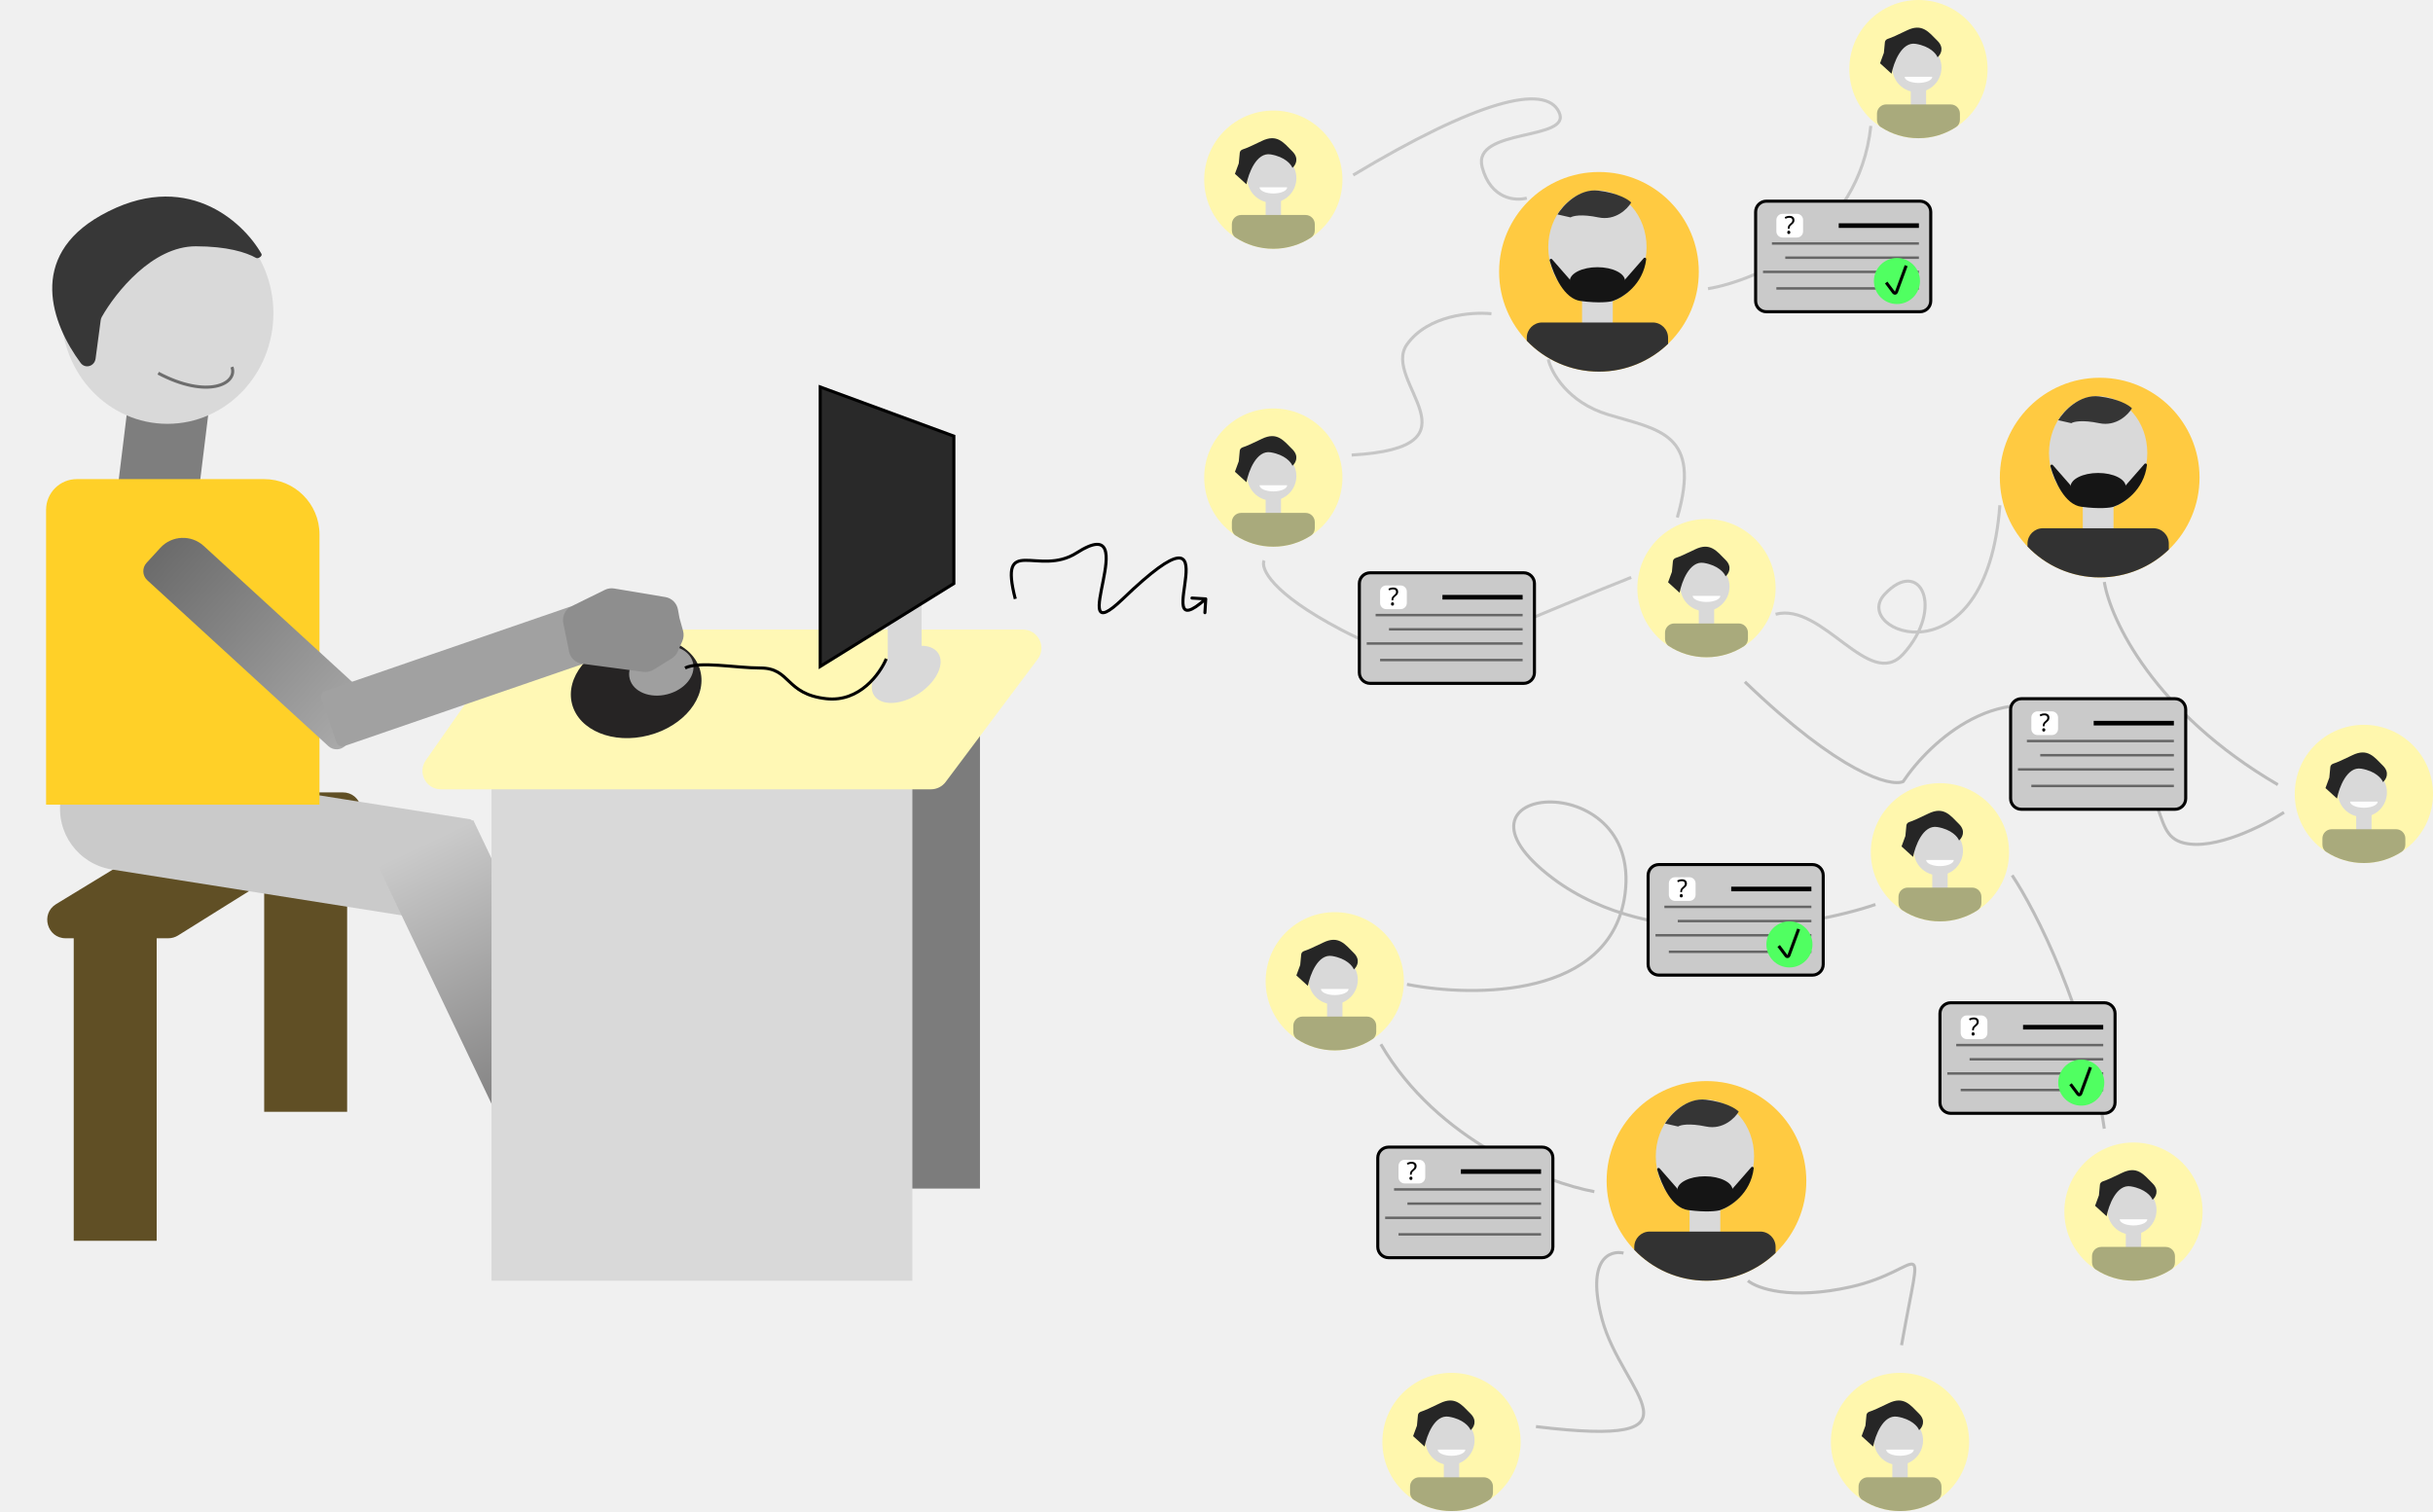
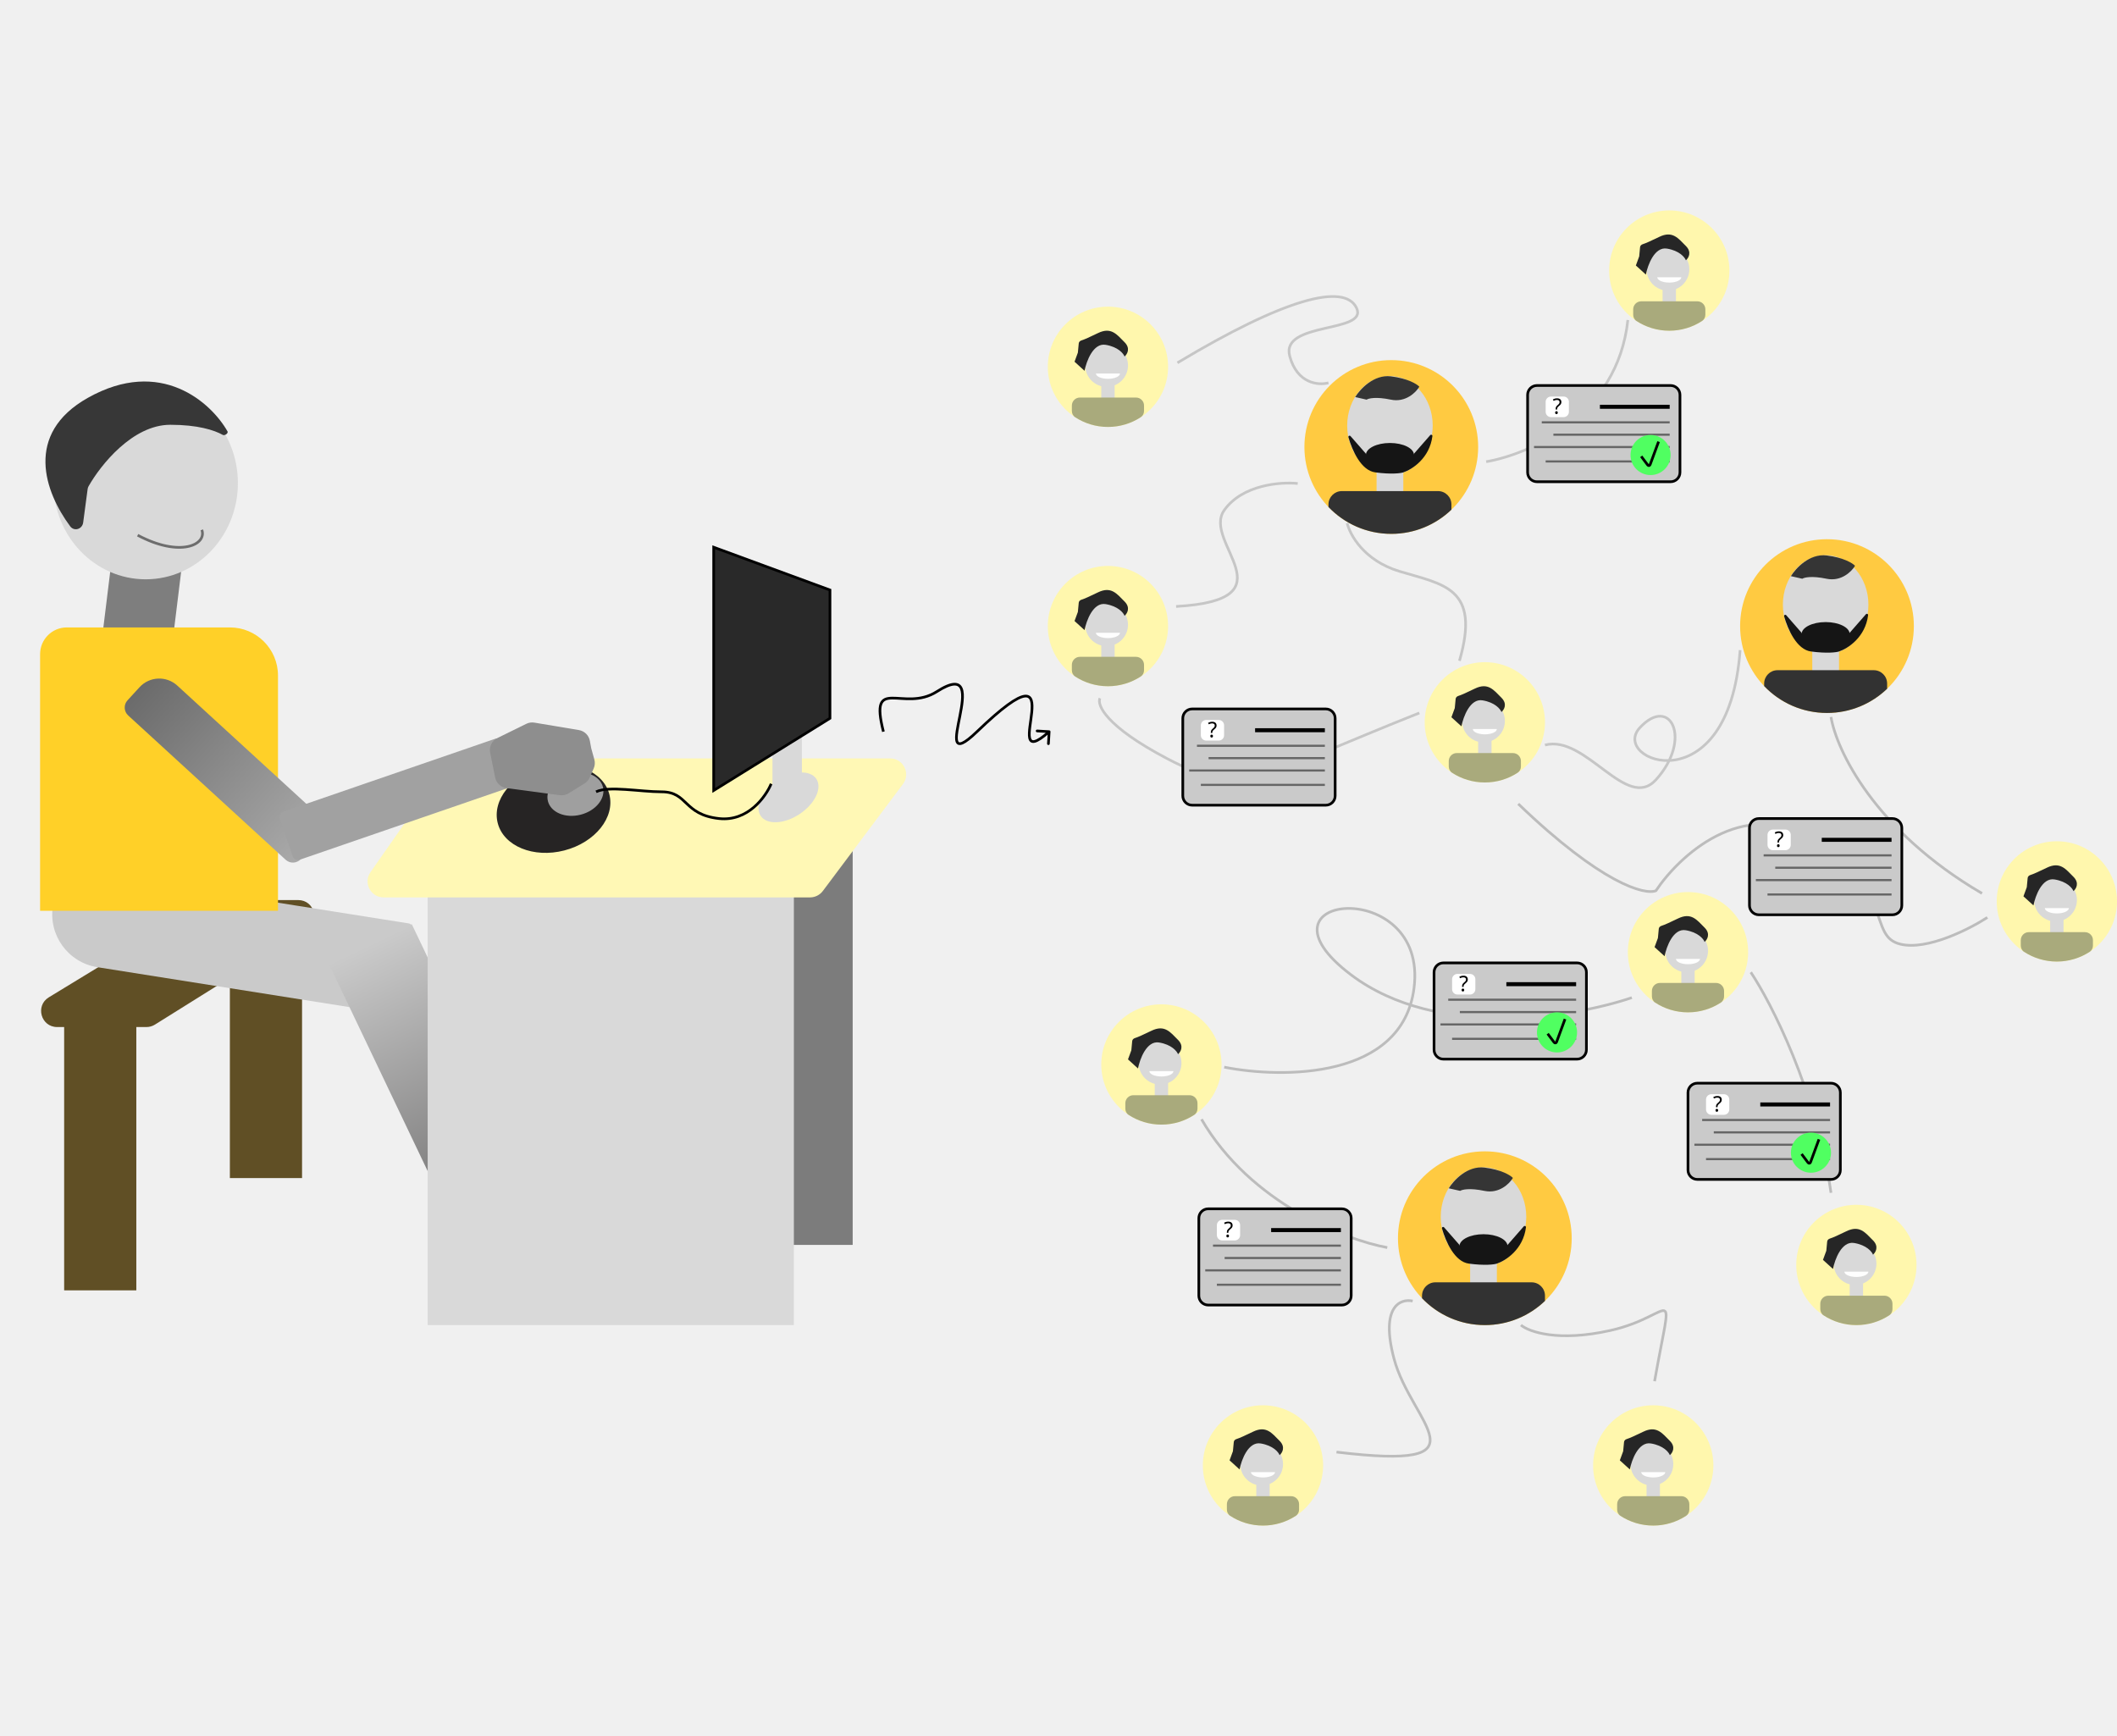
- <svg xmlns="http://www.w3.org/2000/svg" width="792" height="492" viewBox="0 0 792 492" fill="none">
+ <svg xmlns="http://www.w3.org/2000/svg" width="600" height="492" viewBox="0 0 792 492" fill="none">
  <rect x="24" y="302" width="27" height="102" fill="#604F25" />
  <rect x="86" y="260" width="27" height="102" fill="#604F25" />
  <path d="M76.562 258.875L18.268 294.375C13.088 297.53 15.324 305.5 21.388 305.5H54.779C55.904 305.5 57.006 305.184 57.959 304.588L114.759 269.088C119.871 265.893 117.607 258 111.579 258H79.683C78.582 258 77.503 258.303 76.562 258.875Z" fill="#604F25" />
  <path d="M36.412 283.104C25.503 281.376 18.059 271.131 19.787 260.221L21.883 246.988C21.97 246.442 22.482 246.07 23.027 246.156L152.996 266.741C153.542 266.828 153.914 267.34 153.827 267.886L148.759 299.885C148.673 300.431 148.161 300.803 147.615 300.717L36.412 283.104Z" fill="#CACACA" />
  <path d="M123 281.809L154.048 267L209.407 383.063C210.596 385.555 209.539 388.539 207.046 389.728L185.024 400.232C182.532 401.421 179.548 400.364 178.359 397.872L123 281.809Z" fill="url(#paint0_linear_202_4055)" />
  <rect x="178" y="225" width="141" height="162" fill="#7C7C7C" />
  <rect x="160" y="238" width="137" height="179" fill="#D9D9D9" />
  <path d="M166.575 207.561L138.601 247.561C135.82 251.538 138.665 257 143.518 257H303.035C304.924 257 306.704 256.11 307.837 254.598L337.808 214.598C340.772 210.642 337.95 205 333.007 205H171.491C169.533 205 167.697 205.956 166.575 207.561Z" fill="#FFF8B5" />
  <ellipse cx="207.087" cy="223.818" rx="16.129" ry="21.562" transform="rotate(75.5 207.087 223.818)" fill="#262424" />
  <ellipse cx="215.276" cy="218.354" rx="7.947" ry="10.624" transform="rotate(75.5 215.276 218.354)" fill="#9F9F9F" />
  <rect x="43.641" y="115.511" width="26.343" height="43.977" rx="2" transform="rotate(7 43.6411 115.511)" fill="#7E7E7E" />
  <ellipse cx="54.5" cy="102" rx="34.5" ry="36" fill="#D9D9D9" />
  <path d="M63.714 80.191C73.89 80.191 80.099 82.147 83.371 83.986C83.995 84.337 85.341 83.487 85.164 82.793C85.15 82.737 85.13 82.686 85.102 82.636C79.056 71.998 60.223 54.709 32.856 70.118C8.842 83.64 16.803 105.441 26.252 118.17C27.756 120.198 30.783 119.262 31.116 116.759L32.782 104.248C32.831 103.882 32.943 103.533 33.124 103.212C37.633 95.236 49.603 80.191 63.714 80.191Z" fill="#373737" />
  <rect x="44.867" y="177.862" width="20.651" height="89.116" rx="2" transform="rotate(-19 44.8674 177.862)" fill="#AAAAAA" />
  <path d="M15 166C15 160.477 19.477 156 25 156H86C95.941 156 104 164.059 104 174V262H15V166Z" fill="#FFD028" />
  <path d="M47.949 188.928C46.32 187.435 46.21 184.905 47.702 183.276L52.196 178.373C55.927 174.301 62.253 174.025 66.325 177.756L120.833 227.704C122.462 229.196 122.572 231.726 121.08 233.355L112.533 242.682C111.04 244.311 108.51 244.422 106.881 242.929L47.949 188.928Z" fill="url(#paint1_linear_202_4055)" />
  <rect x="110.182" y="243.58" width="18.987" height="87.932" rx="2" transform="rotate(-109 110.182 243.58)" fill="#A1A1A1" />
  <path d="M51.5 121.5C67.5 130 77.5 125 75.5 119.5" stroke="#6D6D6D" />
  <path d="M196.894 192.061L186.063 197.388C184.024 198.39 182.918 200.641 183.369 202.868L185.251 212.148C185.675 214.238 187.378 215.829 189.492 216.111L209.441 218.767C210.587 218.919 211.751 218.67 212.734 218.061L218.681 214.377C219.541 213.844 220.219 213.063 220.626 212.136L222.113 208.75C222.576 207.694 222.661 206.51 222.352 205.4L221.19 201.225L220.679 198.435C220.3 196.363 218.663 194.752 216.586 194.404L199.926 191.616C198.893 191.444 197.833 191.599 196.894 192.061Z" fill="#8E8E8E" />
  <rect x="289" y="197" width="11" height="23" fill="#D9D9D9" />
  <path d="M310.5 190L267 217V126L310.5 142V190Z" fill="#292929" stroke="black" />
  <ellipse cx="294.984" cy="219.575" rx="7.5" ry="12.5" transform="rotate(56.5 294.984 219.575)" fill="#D9D9D9" />
  <path d="M288.5 214.5C286.5 219.333 279.8 228.7 269 227.5C255.5 226 257.5 217.5 247.5 217.5C239.5 217.5 227.667 215.167 223 217.5" stroke="black" />
  <circle cx="555.5" cy="384.5" r="32.5" fill="#FFCA41" />
  <ellipse cx="555" cy="376.5" rx="16" ry="18.5" fill="#D9D9D9" />
  <rect x="550" y="387" width="10" height="19" fill="#D9D9D9" />
  <path fill-rule="evenodd" clip-rule="evenodd" d="M578 407.952C572.161 413.556 564.232 417 555.5 417C546.258 417 537.918 413.143 532 406.95V406C532 403.239 534.239 401 537 401H573C575.761 401 578 403.239 578 406V407.952Z" fill="#323232" />
  <path d="M555.333 366.788C560.88 367.95 564.756 364.045 566 361.946C565.111 360.978 561.733 358.847 555.333 358.073C548.933 357.298 543.778 362.915 542 365.82L546.267 366.788C546.978 366.304 549.787 365.626 555.333 366.788Z" fill="#353535" />
  <ellipse cx="555" cy="387.5" rx="9" ry="4.5" fill="#151515" />
  <path d="M564 387L570.062 380.072C570.373 379.716 570.94 379.952 570.882 380.421C569.859 388.68 563.315 392.895 560 394C559 394.333 555.5 394.8 549.5 394C544.22 393.296 540.876 385.83 539.468 380.867C539.327 380.371 539.929 380.062 540.269 380.45L545.929 386.918C545.976 386.972 546.011 387.037 546.033 387.105C547.319 391 554.009 391 555 391C563 391 563.5 387.5 564 387Z" fill="#151515" />
  <circle cx="683.5" cy="155.5" r="32.5" fill="#FFCA41" />
  <ellipse cx="683" cy="147.5" rx="16" ry="18.5" fill="#D9D9D9" />
  <rect x="678" y="158" width="10" height="19" fill="#D9D9D9" />
  <path fill-rule="evenodd" clip-rule="evenodd" d="M706 178.952C700.161 184.556 692.232 188 683.5 188C674.258 188 665.918 184.143 660 177.95V177C660 174.239 662.239 172 665 172H701C703.761 172 706 174.239 706 177V178.952Z" fill="#323232" />
  <path d="M683.333 137.788C688.88 138.95 692.756 135.045 694 132.946C693.111 131.978 689.733 129.847 683.333 129.073C676.933 128.298 671.778 133.915 670 136.82L674.267 137.788C674.978 137.304 677.787 136.626 683.333 137.788Z" fill="#353535" />
  <ellipse cx="683" cy="158.5" rx="9" ry="4.5" fill="#151515" />
  <path d="M692 158L698.062 151.072C698.373 150.716 698.94 150.952 698.882 151.421C697.859 159.68 691.315 163.895 688 165C687 165.333 683.5 165.8 677.5 165C672.22 164.296 668.876 156.83 667.468 151.867C667.327 151.371 667.929 151.062 668.269 151.45L673.929 157.918C673.976 157.972 674.011 158.037 674.033 158.105C675.319 162 682.009 162 683 162C691 162 691.5 158.5 692 158Z" fill="#151515" />
  <circle cx="414.5" cy="155.5" r="22.5" fill="#FFF7AD" />
  <circle cx="414" cy="155" r="8" fill="#D9D9D9" />
  <path d="M420.714 146.307C423.043 148.64 421.684 150.844 420.714 151.654C420.298 150.52 418.302 148.057 413.644 147.28C408.987 146.502 406.436 153.436 405.743 157L402 153.598L403.248 150.196L403.577 146.727C403.626 146.213 404.059 145.794 404.552 145.641C405.72 145.278 407.734 144.366 410.733 142.905C415.724 140.475 417.803 143.391 420.714 146.307Z" fill="#262626" />
  <rect x="412" y="160" width="5" height="9" fill="#D9D9D9" />
  <path fill-rule="evenodd" clip-rule="evenodd" d="M428 172.003C428 172.947 427.563 173.846 426.773 174.361C423.243 176.663 419.028 178 414.5 178C409.972 178 405.757 176.663 402.227 174.361C401.437 173.846 401 172.947 401 172.003V170C401 168.343 402.343 167 404 167H425C426.657 167 428 168.343 428 170V172.003Z" fill="#A9AA7C" />
  <path fill-rule="evenodd" clip-rule="evenodd" d="M414.5 160C416.985 160 419 159.105 419 158H410C410 159.105 412.015 160 414.5 160Z" fill="#FEFEFE" />
  <circle cx="434.5" cy="319.5" r="22.5" fill="#FFF7AD" />
  <circle cx="434" cy="319" r="8" fill="#D9D9D9" />
  <path d="M440.714 310.307C443.043 312.64 441.684 314.844 440.714 315.654C440.298 314.52 438.302 312.057 433.644 311.28C428.987 310.502 426.436 317.436 425.743 321L422 317.598L423.248 314.196L423.577 310.727C423.626 310.213 424.059 309.794 424.552 309.641C425.72 309.278 427.734 308.366 430.733 306.905C435.724 304.475 437.803 307.391 440.714 310.307Z" fill="#262626" />
  <rect x="432" y="324" width="5" height="9" fill="#D9D9D9" />
  <path fill-rule="evenodd" clip-rule="evenodd" d="M448 336.003C448 336.947 447.563 337.846 446.773 338.361C443.243 340.663 439.028 342 434.5 342C429.972 342 425.757 340.663 422.227 338.361C421.437 337.846 421 336.947 421 336.003V334C421 332.343 422.343 331 424 331H445C446.657 331 448 332.343 448 334V336.003Z" fill="#A9AA7C" />
  <path fill-rule="evenodd" clip-rule="evenodd" d="M434.5 324C436.985 324 439 323.105 439 322H430C430 323.105 432.015 324 434.5 324Z" fill="#FEFEFE" />
  <path d="M458 320.5C479.833 324.833 524.6 325 529 291C534.5 248.5 465 255.5 505.5 286C537.9 310.4 589 301.833 610.5 294.5" stroke="#BCBCBC" />
  <circle cx="472.5" cy="469.5" r="22.5" fill="#FFF7AD" />
  <circle cx="472" cy="469" r="8" fill="#D9D9D9" />
  <path d="M478.714 460.307C481.043 462.64 479.684 464.844 478.714 465.654C478.298 464.52 476.302 462.057 471.644 461.28C466.987 460.502 464.436 467.436 463.743 471L460 467.598L461.248 464.196L461.577 460.727C461.626 460.213 462.059 459.794 462.552 459.641C463.72 459.278 465.734 458.366 468.733 456.905C473.724 454.475 475.803 457.391 478.714 460.307Z" fill="#262626" />
  <rect x="470" y="474" width="5" height="9" fill="#D9D9D9" />
  <path fill-rule="evenodd" clip-rule="evenodd" d="M486 486.003C486 486.947 485.563 487.846 484.773 488.361C481.243 490.663 477.028 492 472.5 492C467.972 492 463.757 490.663 460.227 488.361C459.437 487.846 459 486.947 459 486.003V484C459 482.343 460.343 481 462 481H483C484.657 481 486 482.343 486 484V486.003Z" fill="#A9AA7C" />
  <path fill-rule="evenodd" clip-rule="evenodd" d="M472.5 474C474.985 474 477 473.105 477 472H468C468 473.105 470.015 474 472.5 474Z" fill="#FEFEFE" />
  <circle cx="631.5" cy="277.5" r="22.5" fill="#FFF7AD" />
  <circle cx="631" cy="277" r="8" fill="#D9D9D9" />
  <path d="M637.714 268.307C640.043 270.64 638.684 272.844 637.714 273.654C637.298 272.52 635.302 270.057 630.644 269.28C625.987 268.502 623.436 275.436 622.743 279L619 275.598L620.248 272.196L620.577 268.727C620.626 268.213 621.059 267.794 621.552 267.641C622.72 267.278 624.734 266.366 627.733 264.905C632.724 262.475 634.803 265.391 637.714 268.307Z" fill="#262626" />
  <rect x="629" y="282" width="5" height="9" fill="#D9D9D9" />
  <path fill-rule="evenodd" clip-rule="evenodd" d="M645 294.003C645 294.947 644.563 295.846 643.773 296.361C640.243 298.663 636.028 300 631.5 300C626.972 300 622.757 298.663 619.227 296.361C618.437 295.846 618 294.947 618 294.003V292C618 290.343 619.343 289 621 289H642C643.657 289 645 290.343 645 292V294.003Z" fill="#A9AA7C" />
  <path fill-rule="evenodd" clip-rule="evenodd" d="M631.5 282C633.985 282 636 281.105 636 280H627C627 281.105 629.015 282 631.5 282Z" fill="#FEFEFE" />
  <circle cx="769.5" cy="258.5" r="22.5" fill="#FFF7AD" />
  <circle cx="769" cy="258" r="8" fill="#D9D9D9" />
  <path d="M775.714 249.307C778.043 251.64 776.684 253.844 775.714 254.654C775.298 253.52 773.302 251.057 768.644 250.28C763.987 249.502 761.436 256.436 760.743 260L757 256.598L758.248 253.196L758.577 249.727C758.626 249.213 759.059 248.794 759.552 248.641C760.72 248.278 762.734 247.366 765.733 245.905C770.724 243.475 772.803 246.391 775.714 249.307Z" fill="#262626" />
  <rect x="767" y="263" width="5" height="9" fill="#D9D9D9" />
  <path fill-rule="evenodd" clip-rule="evenodd" d="M783 275.003C783 275.947 782.563 276.846 781.773 277.361C778.243 279.663 774.028 281 769.5 281C764.972 281 760.757 279.663 757.227 277.361C756.437 276.846 756 275.947 756 275.003V273C756 271.343 757.343 270 759 270H780C781.657 270 783 271.343 783 273V275.003Z" fill="#A9AA7C" />
  <path fill-rule="evenodd" clip-rule="evenodd" d="M769.5 263C771.985 263 774 262.105 774 261H765C765 262.105 767.015 263 769.5 263Z" fill="#FEFEFE" />
  <circle cx="694.5" cy="394.5" r="22.5" fill="#FFF7AD" />
  <circle cx="694" cy="394" r="8" fill="#D9D9D9" />
  <path d="M700.714 385.307C703.043 387.64 701.684 389.844 700.714 390.654C700.298 389.52 698.302 387.057 693.644 386.28C688.987 385.502 686.436 392.436 685.743 396L682 392.598L683.248 389.196L683.577 385.727C683.626 385.213 684.059 384.794 684.552 384.641C685.72 384.278 687.734 383.366 690.733 381.905C695.724 379.475 697.803 382.391 700.714 385.307Z" fill="#262626" />
  <rect x="692" y="399" width="5" height="9" fill="#D9D9D9" />
  <path fill-rule="evenodd" clip-rule="evenodd" d="M708 411.003C708 411.947 707.563 412.846 706.773 413.361C703.243 415.663 699.028 417 694.5 417C689.972 417 685.757 415.663 682.227 413.361C681.437 412.846 681 411.947 681 411.003V409C681 407.343 682.343 406 684 406H705C706.657 406 708 407.343 708 409V411.003Z" fill="#A9AA7C" />
  <path fill-rule="evenodd" clip-rule="evenodd" d="M694.5 399C696.985 399 699 398.105 699 397H690C690 398.105 692.015 399 694.5 399Z" fill="#FEFEFE" />
  <path d="M685 367.5C679.4 329.1 662.667 296.5 655 285" stroke="#BCBCBC" />
  <circle cx="618.5" cy="469.5" r="22.5" fill="#FFF7AD" />
  <circle cx="618" cy="469" r="8" fill="#D9D9D9" />
  <path d="M624.714 460.307C627.043 462.64 625.684 464.844 624.714 465.654C624.298 464.52 622.302 462.057 617.644 461.28C612.987 460.502 610.436 467.436 609.743 471L606 467.598L607.248 464.196L607.577 460.727C607.626 460.213 608.059 459.794 608.552 459.641C609.72 459.278 611.734 458.366 614.733 456.905C619.724 454.475 621.803 457.391 624.714 460.307Z" fill="#262626" />
  <rect x="616" y="474" width="5" height="9" fill="#D9D9D9" />
  <path fill-rule="evenodd" clip-rule="evenodd" d="M632 486.003C632 486.947 631.563 487.846 630.773 488.361C627.243 490.663 623.028 492 618.5 492C613.972 492 609.757 490.663 606.227 488.361C605.437 487.846 605 486.947 605 486.003V484C605 482.343 606.343 481 608 481H629C630.657 481 632 482.343 632 484V486.003Z" fill="#A9AA7C" />
  <path fill-rule="evenodd" clip-rule="evenodd" d="M618.5 474C620.985 474 623 473.105 623 472H614C614 473.105 616.015 474 618.5 474Z" fill="#FEFEFE" />
  <circle cx="624.5" cy="22.5" r="22.5" fill="#FFF7AD" />
  <circle cx="624" cy="22" r="8" fill="#D9D9D9" />
  <path d="M630.714 13.307C633.043 15.64 631.684 17.844 630.714 18.654C630.298 17.52 628.302 15.057 623.644 14.28C618.987 13.502 616.436 20.436 615.743 24L612 20.598L613.248 17.196L613.577 13.727C613.626 13.213 614.059 12.794 614.552 12.641C615.72 12.278 617.734 11.366 620.733 9.905C625.724 7.475 627.803 10.391 630.714 13.307Z" fill="#262626" />
  <rect x="622" y="27" width="5" height="9" fill="#D9D9D9" />
  <path fill-rule="evenodd" clip-rule="evenodd" d="M638 39.003C638 39.947 637.563 40.846 636.773 41.361C633.243 43.663 629.028 45 624.5 45C619.972 45 615.757 43.663 612.227 41.361C611.437 40.846 611 39.947 611 39.003V37C611 35.343 612.343 34 614 34H635C636.657 34 638 35.343 638 37V39.003Z" fill="#A9AA7C" />
  <path fill-rule="evenodd" clip-rule="evenodd" d="M624.5 27C626.985 27 629 26.105 629 25H620C620 26.105 622.015 27 624.5 27Z" fill="#FEFEFE" />
  <circle cx="555.5" cy="191.5" r="22.5" fill="#FFF7AD" />
  <circle cx="555" cy="191" r="8" fill="#D9D9D9" />
  <path d="M561.714 182.307C564.043 184.64 562.684 186.844 561.714 187.654C561.298 186.52 559.302 184.057 554.644 183.28C549.987 182.502 547.436 189.436 546.743 193L543 189.598L544.248 186.196L544.577 182.727C544.626 182.213 545.059 181.794 545.552 181.641C546.72 181.278 548.734 180.366 551.733 178.905C556.724 176.475 558.803 179.391 561.714 182.307Z" fill="#262626" />
  <rect x="553" y="196" width="5" height="9" fill="#D9D9D9" />
  <path fill-rule="evenodd" clip-rule="evenodd" d="M569 208.003C569 208.947 568.563 209.846 567.773 210.361C564.243 212.663 560.028 214 555.5 214C550.972 214 546.757 212.663 543.227 210.361C542.437 209.846 542 208.947 542 208.003V206C542 204.343 543.343 203 545 203H566C567.657 203 569 204.343 569 206V208.003Z" fill="#A9AA7C" />
  <path fill-rule="evenodd" clip-rule="evenodd" d="M555.5 196C557.985 196 560 195.105 560 194H551C551 195.105 553.015 196 555.5 196Z" fill="#FEFEFE" />
  <path d="M440 148.16C484 145.66 449.5 124.16 458 112.16C464.8 102.56 479.167 101.493 485.5 102.16" stroke="#C6C6C6" />
  <path d="M440.5 57C480.5 33 503 27 507.5 36.5C512 46 479 41.5 482.5 54.5C485.3 64.9 493.333 65.5 497 64.5" stroke="#C6C6C6" />
  <path d="M609 41C605.208 76.877 572.087 91.282 556 94" stroke="#C6C6C6" />
  <path d="M546 168.5C554 141 540 140 523.5 135C510.3 131 505 121.333 504 117" stroke="#C6C6C6" />
  <path d="M651 164.5C646.675 223.15 602.002 205.841 613.5 193.5C624.998 181.159 633.229 197.917 619.5 213C608.516 225.067 593.266 195.951 578 200" stroke="#C6C6C6" />
  <path d="M531 188C470.5 212 465 220 436.5 205C413.7 193 410.333 185 411.5 182.5" stroke="#C6C6C6" />
  <path d="M449.5 340C467.9 371.6 503.5 385.167 519 388" stroke="#BCBCBC" />
  <path d="M500 464.5C558 471.5 528 454 521.5 429.5C516.3 409.9 524 407 528.5 408" stroke="#BCBCBC" />
  <path d="M619 438C626 398.5 627 413.5 602.5 419C582.9 423.4 572 419.5 569 417" stroke="#BCBCBC" />
  <path d="M741.5 255.5C701.1 231.9 687 201.667 685 189.5" stroke="#BCBCBC" />
  <path d="M568 222C599.2 252 615.333 256.167 619.5 254.5C628.167 241.5 651.9 219.4 677.5 235C709.5 254.5 698.5 271.5 711 274.5C721 276.9 736.833 268.833 743.5 264.5" stroke="#BCBCBC" />
  <circle cx="520.5" cy="88.5" r="32.5" fill="#FFCA41" />
  <ellipse cx="520" cy="80.5" rx="16" ry="18.5" fill="#D9D9D9" />
  <rect x="515" y="91" width="10" height="19" fill="#D9D9D9" />
  <path fill-rule="evenodd" clip-rule="evenodd" d="M543 111.952C537.161 117.556 529.232 121 520.5 121C511.258 121 502.918 117.143 497 110.95V110C497 107.239 499.239 105 502 105H538C540.761 105 543 107.239 543 110V111.952Z" fill="#323232" />
  <path d="M520.333 70.788C525.88 71.95 529.756 68.044 531 65.946C530.111 64.978 526.733 62.847 520.333 62.073C513.933 61.298 508.778 66.915 507 69.82L511.267 70.788C511.978 70.304 514.787 69.626 520.333 70.788Z" fill="#353535" />
  <ellipse cx="520" cy="91.5" rx="9" ry="4.5" fill="#151515" />
  <path d="M529 91L535.062 84.072C535.373 83.716 535.94 83.952 535.882 84.421C534.859 92.68 528.315 96.895 525 98C524 98.333 520.5 98.8 514.5 98C509.22 97.296 505.876 89.83 504.468 84.867C504.327 84.371 504.929 84.062 505.269 84.45L510.929 90.918C510.976 90.972 511.011 91.037 511.033 91.105C512.319 95 519.009 95 520 95C528 95 528.5 91.5 529 91Z" fill="#151515" />
  <circle cx="414.5" cy="58.5" r="22.5" fill="#FFF7AD" />
  <circle cx="414" cy="58" r="8" fill="#D9D9D9" />
  <path d="M420.714 49.307C423.043 51.64 421.684 53.844 420.714 54.654C420.298 53.52 418.302 51.057 413.644 50.279C408.987 49.502 406.436 56.436 405.743 60L402 56.598L403.248 53.196L403.577 49.727C403.626 49.214 404.059 48.794 404.552 48.641C405.72 48.278 407.734 47.366 410.733 45.905C415.724 43.475 417.803 46.391 420.714 49.307Z" fill="#262626" />
  <rect x="412" y="63" width="5" height="9" fill="#D9D9D9" />
  <path fill-rule="evenodd" clip-rule="evenodd" d="M428 75.003C428 75.947 427.563 76.846 426.773 77.361C423.243 79.663 419.028 81 414.5 81C409.972 81 405.757 79.663 402.227 77.361C401.437 76.846 401 75.947 401 75.003V73C401 71.343 402.343 70 404 70H425C426.657 70 428 71.343 428 73V75.003Z" fill="#A9AA7C" />
  <path fill-rule="evenodd" clip-rule="evenodd" d="M414.5 63C416.985 63 419 62.105 419 61H410C410 62.105 412.015 63 414.5 63Z" fill="#FEFEFE" />
  <rect x="442.5" y="186.5" width="57" height="36" rx="3.5" fill="#CACACA" />
  <line x1="495.65" y1="194.458" x2="469.55" y2="194.458" stroke="black" stroke-width="1.5" />
  <line x1="495.65" y1="200.275" x2="447.8" y2="200.275" stroke="#666666" stroke-width="0.8" />
  <line x1="495.65" y1="204.9" x2="452.15" y2="204.9" stroke="#666666" stroke-width="0.8" />
  <line x1="495.65" y1="209.525" x2="444.9" y2="209.525" stroke="#666666" stroke-width="0.8" />
  <path d="M495.65 214.906H449.25" stroke="#666666" stroke-width="0.8" />
  <g clip-path="url(#clip0_202_4055)">
    <rect x="449.25" y="190.625" width="8.7" height="7.708" rx="2" fill="white" />
    <path d="M452.986 195.259C452.986 195.057 453.004 194.883 453.042 194.739C453.084 194.59 453.154 194.449 453.25 194.315C453.351 194.182 453.487 194.043 453.658 193.899C453.866 193.723 454.026 193.577 454.138 193.459C454.255 193.342 454.338 193.227 454.386 193.115C454.434 193.003 454.458 192.867 454.458 192.707C454.458 192.451 454.375 192.254 454.21 192.115C454.044 191.977 453.804 191.907 453.49 191.907C453.228 191.907 452.996 191.942 452.794 192.011C452.591 192.075 452.396 192.153 452.21 192.243L451.962 191.683C452.175 191.571 452.41 191.478 452.666 191.403C452.927 191.329 453.218 191.291 453.538 191.291C454.044 191.291 454.436 191.417 454.714 191.667C454.991 191.918 455.13 192.259 455.13 192.691C455.13 192.931 455.09 193.137 455.01 193.307C454.935 193.473 454.826 193.627 454.682 193.771C454.543 193.91 454.378 194.059 454.186 194.219C454.01 194.369 453.874 194.499 453.778 194.611C453.687 194.723 453.626 194.835 453.594 194.947C453.562 195.054 453.546 195.185 453.546 195.339V195.475H452.986V195.259ZM452.802 196.651C452.802 196.454 452.847 196.315 452.938 196.235C453.034 196.155 453.154 196.115 453.298 196.115C453.431 196.115 453.546 196.155 453.642 196.235C453.738 196.315 453.786 196.454 453.786 196.651C453.786 196.843 453.738 196.982 453.642 197.067C453.546 197.153 453.431 197.195 453.298 197.195C453.154 197.195 453.034 197.153 452.938 197.067C452.847 196.982 452.802 196.843 452.802 196.651Z" fill="black" />
  </g>
  <rect x="442.5" y="186.5" width="57" height="36" rx="3.5" stroke="black" />
  <rect x="654.5" y="227.5" width="57" height="36" rx="3.5" fill="#CACACA" />
  <line x1="707.65" y1="235.458" x2="681.55" y2="235.458" stroke="black" stroke-width="1.5" />
  <line x1="707.65" y1="241.275" x2="659.8" y2="241.275" stroke="#666666" stroke-width="0.8" />
  <line x1="707.65" y1="245.9" x2="664.15" y2="245.9" stroke="#666666" stroke-width="0.8" />
  <line x1="707.65" y1="250.525" x2="656.9" y2="250.525" stroke="#666666" stroke-width="0.8" />
  <path d="M707.65 255.906H661.25" stroke="#666666" stroke-width="0.8" />
  <g clip-path="url(#clip1_202_4055)">
    <rect x="661.25" y="231.625" width="8.7" height="7.708" rx="2" fill="white" />
    <path d="M664.986 236.259C664.986 236.057 665.004 235.883 665.042 235.739C665.084 235.59 665.154 235.449 665.25 235.315C665.351 235.182 665.487 235.043 665.658 234.899C665.866 234.723 666.026 234.577 666.138 234.459C666.255 234.342 666.338 234.227 666.386 234.115C666.434 234.003 666.458 233.867 666.458 233.707C666.458 233.451 666.375 233.254 666.21 233.115C666.044 232.977 665.804 232.907 665.49 232.907C665.228 232.907 664.996 232.942 664.794 233.011C664.591 233.075 664.396 233.153 664.21 233.243L663.962 232.683C664.175 232.571 664.41 232.478 664.666 232.403C664.927 232.329 665.218 232.291 665.538 232.291C666.044 232.291 666.436 232.417 666.714 232.667C666.991 232.918 667.13 233.259 667.13 233.691C667.13 233.931 667.09 234.137 667.01 234.307C666.935 234.473 666.826 234.627 666.682 234.771C666.543 234.91 666.378 235.059 666.186 235.219C666.01 235.369 665.874 235.499 665.778 235.611C665.687 235.723 665.626 235.835 665.594 235.947C665.562 236.054 665.546 236.185 665.546 236.339V236.475H664.986V236.259ZM664.802 237.651C664.802 237.454 664.847 237.315 664.938 237.235C665.034 237.155 665.154 237.115 665.298 237.115C665.431 237.115 665.546 237.155 665.642 237.235C665.738 237.315 665.786 237.454 665.786 237.651C665.786 237.843 665.738 237.982 665.642 238.067C665.546 238.153 665.431 238.195 665.298 238.195C665.154 238.195 665.034 238.153 664.938 238.067C664.847 237.982 664.802 237.843 664.802 237.651Z" fill="black" />
  </g>
  <rect x="654.5" y="227.5" width="57" height="36" rx="3.5" stroke="black" />
  <rect x="536.5" y="281.5" width="57" height="36" rx="3.5" fill="#CACACA" />
  <line x1="589.65" y1="289.458" x2="563.55" y2="289.458" stroke="black" stroke-width="1.5" />
  <line x1="589.65" y1="295.275" x2="541.8" y2="295.275" stroke="#666666" stroke-width="0.8" />
  <line x1="589.65" y1="299.9" x2="546.15" y2="299.9" stroke="#666666" stroke-width="0.8" />
  <line x1="589.65" y1="304.525" x2="538.9" y2="304.525" stroke="#666666" stroke-width="0.8" />
  <path d="M589.65 309.906H543.25" stroke="#666666" stroke-width="0.8" />
  <g clip-path="url(#clip2_202_4055)">
    <rect x="543.25" y="285.625" width="8.7" height="7.708" rx="2" fill="white" />
    <path d="M546.986 290.259C546.986 290.057 547.004 289.883 547.042 289.739C547.084 289.59 547.154 289.449 547.25 289.315C547.351 289.182 547.487 289.043 547.658 288.899C547.866 288.723 548.026 288.577 548.138 288.459C548.255 288.342 548.338 288.227 548.386 288.115C548.434 288.003 548.458 287.867 548.458 287.707C548.458 287.451 548.375 287.254 548.21 287.115C548.044 286.977 547.804 286.907 547.49 286.907C547.228 286.907 546.996 286.942 546.794 287.011C546.591 287.075 546.396 287.153 546.21 287.243L545.962 286.683C546.175 286.571 546.41 286.478 546.666 286.403C546.927 286.329 547.218 286.291 547.538 286.291C548.044 286.291 548.436 286.417 548.714 286.667C548.991 286.918 549.13 287.259 549.13 287.691C549.13 287.931 549.09 288.137 549.01 288.307C548.935 288.473 548.826 288.627 548.682 288.771C548.543 288.91 548.378 289.059 548.186 289.219C548.01 289.369 547.874 289.499 547.778 289.611C547.687 289.723 547.626 289.835 547.594 289.947C547.562 290.054 547.546 290.185 547.546 290.339V290.475H546.986V290.259ZM546.802 291.651C546.802 291.454 546.847 291.315 546.938 291.235C547.034 291.155 547.154 291.115 547.298 291.115C547.431 291.115 547.546 291.155 547.642 291.235C547.738 291.315 547.786 291.454 547.786 291.651C547.786 291.843 547.738 291.982 547.642 292.067C547.546 292.153 547.431 292.195 547.298 292.195C547.154 292.195 547.034 292.153 546.938 292.067C546.847 291.982 546.802 291.843 546.802 291.651Z" fill="black" />
  </g>
  <rect x="536.5" y="281.5" width="57" height="36" rx="3.5" stroke="black" />
  <rect x="575" y="300" width="15" height="15" rx="7.5" fill="#50FF61" />
  <path d="M579 308L581.449 311.265C581.686 311.582 582.181 311.509 582.318 311.138L585.5 302.5" stroke="black" />
  <rect x="571.5" y="65.5" width="57" height="36" rx="3.5" fill="#CACACA" />
  <line x1="624.65" y1="73.458" x2="598.55" y2="73.458" stroke="black" stroke-width="1.5" />
  <line x1="624.65" y1="79.275" x2="576.8" y2="79.275" stroke="#666666" stroke-width="0.8" />
  <line x1="624.65" y1="83.9" x2="581.15" y2="83.9" stroke="#666666" stroke-width="0.8" />
  <line x1="624.65" y1="88.525" x2="573.9" y2="88.525" stroke="#666666" stroke-width="0.8" />
  <path d="M624.65 93.906H578.25" stroke="#666666" stroke-width="0.8" />
  <g clip-path="url(#clip3_202_4055)">
    <rect x="578.25" y="69.625" width="8.7" height="7.708" rx="2" fill="white" />
    <path d="M581.986 74.259C581.986 74.057 582.004 73.883 582.042 73.739C582.084 73.59 582.154 73.449 582.25 73.315C582.351 73.182 582.487 73.043 582.658 72.899C582.866 72.723 583.026 72.577 583.138 72.459C583.255 72.342 583.338 72.227 583.386 72.115C583.434 72.003 583.458 71.867 583.458 71.707C583.458 71.451 583.375 71.254 583.21 71.115C583.044 70.977 582.804 70.907 582.49 70.907C582.228 70.907 581.996 70.942 581.794 71.011C581.591 71.075 581.396 71.153 581.21 71.243L580.962 70.683C581.175 70.571 581.41 70.478 581.666 70.403C581.927 70.329 582.218 70.291 582.538 70.291C583.044 70.291 583.436 70.417 583.714 70.667C583.991 70.918 584.13 71.259 584.13 71.691C584.13 71.931 584.09 72.137 584.01 72.307C583.935 72.473 583.826 72.627 583.682 72.771C583.543 72.91 583.378 73.059 583.186 73.219C583.01 73.369 582.874 73.499 582.778 73.611C582.687 73.723 582.626 73.835 582.594 73.947C582.562 74.054 582.546 74.185 582.546 74.339V74.475H581.986V74.259ZM581.802 75.651C581.802 75.454 581.847 75.315 581.938 75.235C582.034 75.155 582.154 75.115 582.298 75.115C582.431 75.115 582.546 75.155 582.642 75.235C582.738 75.315 582.786 75.454 582.786 75.651C582.786 75.843 582.738 75.982 582.642 76.067C582.546 76.153 582.431 76.195 582.298 76.195C582.154 76.195 582.034 76.153 581.938 76.067C581.847 75.982 581.802 75.843 581.802 75.651Z" fill="black" />
  </g>
  <rect x="571.5" y="65.5" width="57" height="36" rx="3.5" stroke="black" />
  <rect x="610" y="84" width="15" height="15" rx="7.5" fill="#50FF61" />
  <path d="M614 92L616.449 95.265C616.686 95.582 617.181 95.509 617.318 95.138L620.5 86.5" stroke="black" />
  <rect x="448.5" y="373.5" width="57" height="36" rx="3.5" fill="#CACACA" />
  <line x1="501.65" y1="381.458" x2="475.55" y2="381.458" stroke="black" stroke-width="1.5" />
  <line x1="501.65" y1="387.275" x2="453.8" y2="387.275" stroke="#666666" stroke-width="0.8" />
  <line x1="501.65" y1="391.9" x2="458.15" y2="391.9" stroke="#666666" stroke-width="0.8" />
  <line x1="501.65" y1="396.525" x2="450.9" y2="396.525" stroke="#666666" stroke-width="0.8" />
  <path d="M501.65 401.906H455.25" stroke="#666666" stroke-width="0.8" />
  <g clip-path="url(#clip4_202_4055)">
    <rect x="455.25" y="377.625" width="8.7" height="7.708" rx="2" fill="white" />
    <path d="M458.986 382.259C458.986 382.057 459.004 381.883 459.042 381.739C459.084 381.59 459.154 381.449 459.25 381.315C459.351 381.182 459.487 381.043 459.658 380.899C459.866 380.723 460.026 380.577 460.138 380.459C460.255 380.342 460.338 380.227 460.386 380.115C460.434 380.003 460.458 379.867 460.458 379.707C460.458 379.451 460.375 379.254 460.21 379.115C460.044 378.977 459.804 378.907 459.49 378.907C459.228 378.907 458.996 378.942 458.794 379.011C458.591 379.075 458.396 379.153 458.21 379.243L457.962 378.683C458.175 378.571 458.41 378.478 458.666 378.403C458.927 378.329 459.218 378.291 459.538 378.291C460.044 378.291 460.436 378.417 460.714 378.667C460.991 378.918 461.13 379.259 461.13 379.691C461.13 379.931 461.09 380.137 461.01 380.307C460.935 380.473 460.826 380.627 460.682 380.771C460.543 380.91 460.378 381.059 460.186 381.219C460.01 381.369 459.874 381.499 459.778 381.611C459.687 381.723 459.626 381.835 459.594 381.947C459.562 382.054 459.546 382.185 459.546 382.339V382.475H458.986V382.259ZM458.802 383.651C458.802 383.454 458.847 383.315 458.938 383.235C459.034 383.155 459.154 383.115 459.298 383.115C459.431 383.115 459.546 383.155 459.642 383.235C459.738 383.315 459.786 383.454 459.786 383.651C459.786 383.843 459.738 383.982 459.642 384.067C459.546 384.153 459.431 384.195 459.298 384.195C459.154 384.195 459.034 384.153 458.938 384.067C458.847 383.982 458.802 383.843 458.802 383.651Z" fill="black" />
  </g>
  <rect x="448.5" y="373.5" width="57" height="36" rx="3.5" stroke="black" />
  <rect x="631.5" y="326.5" width="57" height="36" rx="3.5" fill="#CACACA" />
  <line x1="684.65" y1="334.458" x2="658.55" y2="334.458" stroke="black" stroke-width="1.5" />
  <line x1="684.65" y1="340.275" x2="636.8" y2="340.275" stroke="#666666" stroke-width="0.8" />
  <line x1="684.65" y1="344.9" x2="641.15" y2="344.9" stroke="#666666" stroke-width="0.8" />
  <line x1="684.65" y1="349.525" x2="633.9" y2="349.525" stroke="#666666" stroke-width="0.8" />
  <path d="M684.65 354.906H638.25" stroke="#666666" stroke-width="0.8" />
  <g clip-path="url(#clip5_202_4055)">
    <rect x="638.25" y="330.625" width="8.7" height="7.708" rx="2" fill="white" />
    <path d="M641.986 335.259C641.986 335.057 642.004 334.883 642.042 334.739C642.084 334.59 642.154 334.449 642.25 334.315C642.351 334.182 642.487 334.043 642.658 333.899C642.866 333.723 643.026 333.577 643.138 333.459C643.255 333.342 643.338 333.227 643.386 333.115C643.434 333.003 643.458 332.867 643.458 332.707C643.458 332.451 643.375 332.254 643.21 332.115C643.044 331.977 642.804 331.907 642.49 331.907C642.228 331.907 641.996 331.942 641.794 332.011C641.591 332.075 641.396 332.153 641.21 332.243L640.962 331.683C641.175 331.571 641.41 331.478 641.666 331.403C641.927 331.329 642.218 331.291 642.538 331.291C643.044 331.291 643.436 331.417 643.714 331.667C643.991 331.918 644.13 332.259 644.13 332.691C644.13 332.931 644.09 333.137 644.01 333.307C643.935 333.473 643.826 333.627 643.682 333.771C643.543 333.91 643.378 334.059 643.186 334.219C643.01 334.369 642.874 334.499 642.778 334.611C642.687 334.723 642.626 334.835 642.594 334.947C642.562 335.054 642.546 335.185 642.546 335.339V335.475H641.986V335.259ZM641.802 336.651C641.802 336.454 641.847 336.315 641.938 336.235C642.034 336.155 642.154 336.115 642.298 336.115C642.431 336.115 642.546 336.155 642.642 336.235C642.738 336.315 642.786 336.454 642.786 336.651C642.786 336.843 642.738 336.982 642.642 337.067C642.546 337.153 642.431 337.195 642.298 337.195C642.154 337.195 642.034 337.153 641.938 337.067C641.847 336.982 641.802 336.843 641.802 336.651Z" fill="black" />
  </g>
  <rect x="631.5" y="326.5" width="57" height="36" rx="3.5" stroke="black" />
  <rect x="670" y="345" width="15" height="15" rx="7.5" fill="#50FF61" />
  <path d="M674 353L676.449 356.265C676.686 356.582 677.181 356.509 677.318 356.138L680.5 347.5" stroke="black" />
  <path d="M350.5 180L350.77 180.421L350.5 180ZM365.5 195L365.847 195.36L365.5 195ZM392.999 195.03C393.016 194.755 392.806 194.518 392.53 194.501L388.039 194.228C387.763 194.211 387.526 194.421 387.509 194.696C387.492 194.972 387.702 195.209 387.978 195.226L391.971 195.469L391.728 199.461C391.711 199.737 391.921 199.974 392.196 199.991C392.472 200.008 392.709 199.798 392.726 199.522L392.999 195.03ZM330.984 194.876C330.3 192.202 329.909 190.106 329.766 188.467C329.622 186.823 329.732 185.677 330.018 184.88C330.295 184.105 330.741 183.648 331.331 183.366C331.946 183.072 332.75 182.953 333.758 182.937C334.764 182.922 335.909 183.01 337.197 183.092C338.475 183.173 339.874 183.247 341.346 183.195C344.295 183.091 347.547 182.484 350.77 180.421L350.23 179.579C347.203 181.516 344.143 182.096 341.311 182.196C339.891 182.245 338.533 182.175 337.26 182.094C335.998 182.014 334.799 181.922 333.742 181.938C332.688 181.954 331.71 182.076 330.9 182.464C330.064 182.863 329.44 183.528 329.076 184.542C328.721 185.534 328.62 186.845 328.769 188.554C328.919 190.269 329.325 192.423 330.016 195.124L330.984 194.876ZM350.77 180.421C353.598 178.611 355.565 177.838 356.895 177.746C357.547 177.702 358.018 177.822 358.367 178.038C358.715 178.254 358.988 178.596 359.189 179.077C359.601 180.064 359.67 181.542 359.515 183.333C359.361 185.106 358.996 187.105 358.604 189.093C358.214 191.069 357.794 193.041 357.544 194.719C357.419 195.56 357.334 196.341 357.318 197.023C357.301 197.699 357.35 198.317 357.518 198.811C357.689 199.317 358.008 199.753 358.554 199.924C359.068 200.084 359.662 199.969 360.298 199.689C361.575 199.126 363.368 197.744 365.847 195.36L365.153 194.64C362.676 197.021 360.994 198.289 359.895 198.773C359.344 199.016 359.025 199.023 358.853 198.969C358.713 198.925 358.573 198.809 358.465 198.49C358.353 198.16 358.302 197.68 358.317 197.048C358.333 196.423 358.411 195.688 358.533 194.866C358.779 193.22 359.19 191.287 359.585 189.287C359.978 187.299 360.352 185.252 360.511 183.419C360.668 181.604 360.623 179.917 360.112 178.691C359.851 178.066 359.459 177.539 358.894 177.188C358.328 176.837 357.636 176.693 356.826 176.749C355.233 176.859 353.087 177.75 350.23 179.579L350.77 180.421ZM365.847 195.36C370.714 190.68 374.456 187.463 377.318 185.376C380.199 183.274 382.126 182.366 383.375 182.207C383.982 182.13 384.388 182.235 384.67 182.424C384.957 182.616 385.185 182.94 385.346 183.424C385.676 184.418 385.669 185.905 385.502 187.64C385.336 189.368 385.029 191.215 384.809 192.96C384.594 194.661 384.459 196.285 384.698 197.423C384.818 197.996 385.05 198.533 385.5 198.871C385.967 199.222 386.561 199.277 387.22 199.116C387.871 198.957 388.641 198.576 389.551 197.971C390.467 197.362 391.551 196.508 392.831 195.374L392.169 194.626C390.908 195.742 389.861 196.564 388.998 197.138C388.128 197.716 387.47 198.025 386.983 198.144C386.504 198.261 386.25 198.183 386.1 198.071C385.932 197.944 385.775 197.688 385.677 197.218C385.478 196.27 385.583 194.811 385.801 193.085C386.013 191.402 386.33 189.476 386.498 187.735C386.664 186.002 386.699 184.324 386.295 183.109C386.089 182.489 385.755 181.947 385.226 181.593C384.693 181.237 384.028 181.116 383.25 181.215C381.728 181.408 379.623 182.457 376.729 184.568C373.815 186.693 370.036 189.945 365.153 194.64L365.847 195.36Z" fill="black" />
  <defs>
    <linearGradient id="paint0_linear_202_4055" x1="138.524" y1="274.405" x2="196.035" y2="394.98" gradientUnits="userSpaceOnUse">
      <stop stop-color="#CACACA" />
      <stop offset="1" stop-color="#5E5D5D" />
    </linearGradient>
    <linearGradient id="paint1_linear_202_4055" x1="51.976" y1="178.613" x2="116.806" y2="238.019" gradientUnits="userSpaceOnUse">
      <stop stop-color="#6B6B6B" />
      <stop offset="1" stop-color="#AAAAAA" />
    </linearGradient>
    <clipPath id="clip0_202_4055">
      <rect x="449.25" y="190.625" width="8.7" height="7.708" rx="2" fill="white" />
    </clipPath>
    <clipPath id="clip1_202_4055">
      <rect x="661.25" y="231.625" width="8.7" height="7.708" rx="2" fill="white" />
    </clipPath>
    <clipPath id="clip2_202_4055">
      <rect x="543.25" y="285.625" width="8.7" height="7.708" rx="2" fill="white" />
    </clipPath>
    <clipPath id="clip3_202_4055">
      <rect x="578.25" y="69.625" width="8.7" height="7.708" rx="2" fill="white" />
    </clipPath>
    <clipPath id="clip4_202_4055">
      <rect x="455.25" y="377.625" width="8.7" height="7.708" rx="2" fill="white" />
    </clipPath>
    <clipPath id="clip5_202_4055">
      <rect x="638.25" y="330.625" width="8.7" height="7.708" rx="2" fill="white" />
    </clipPath>
  </defs>
</svg>
